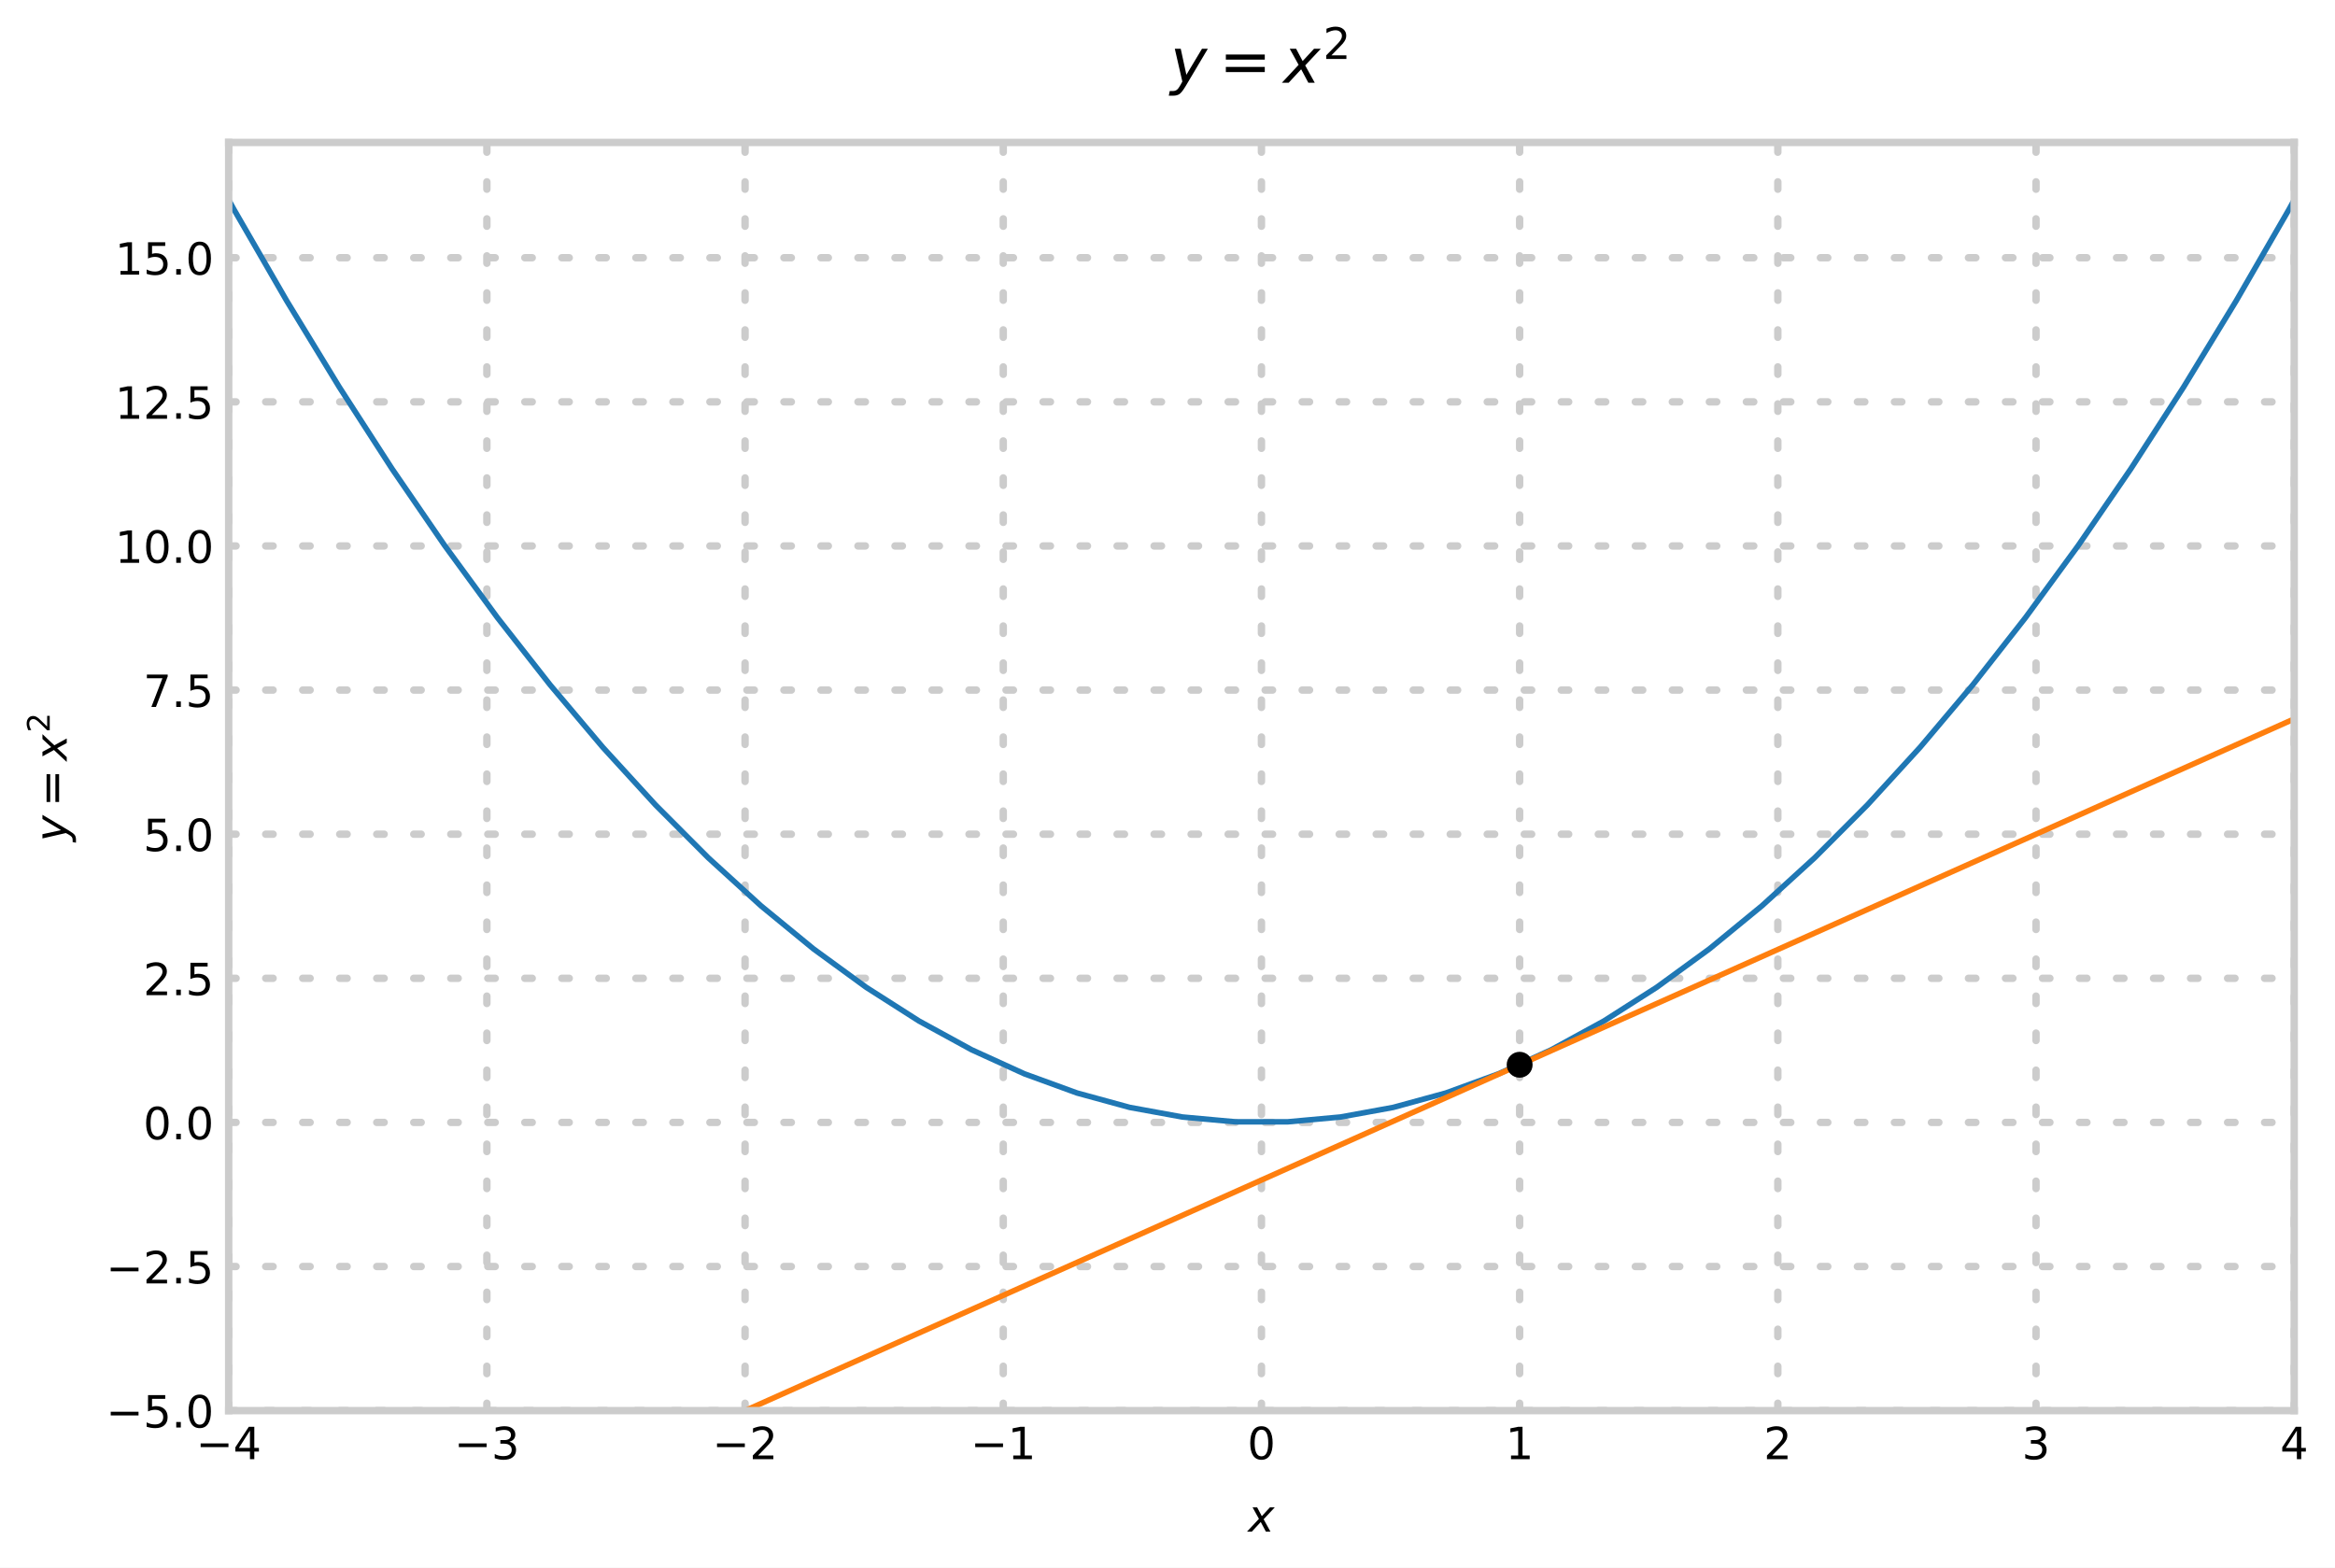
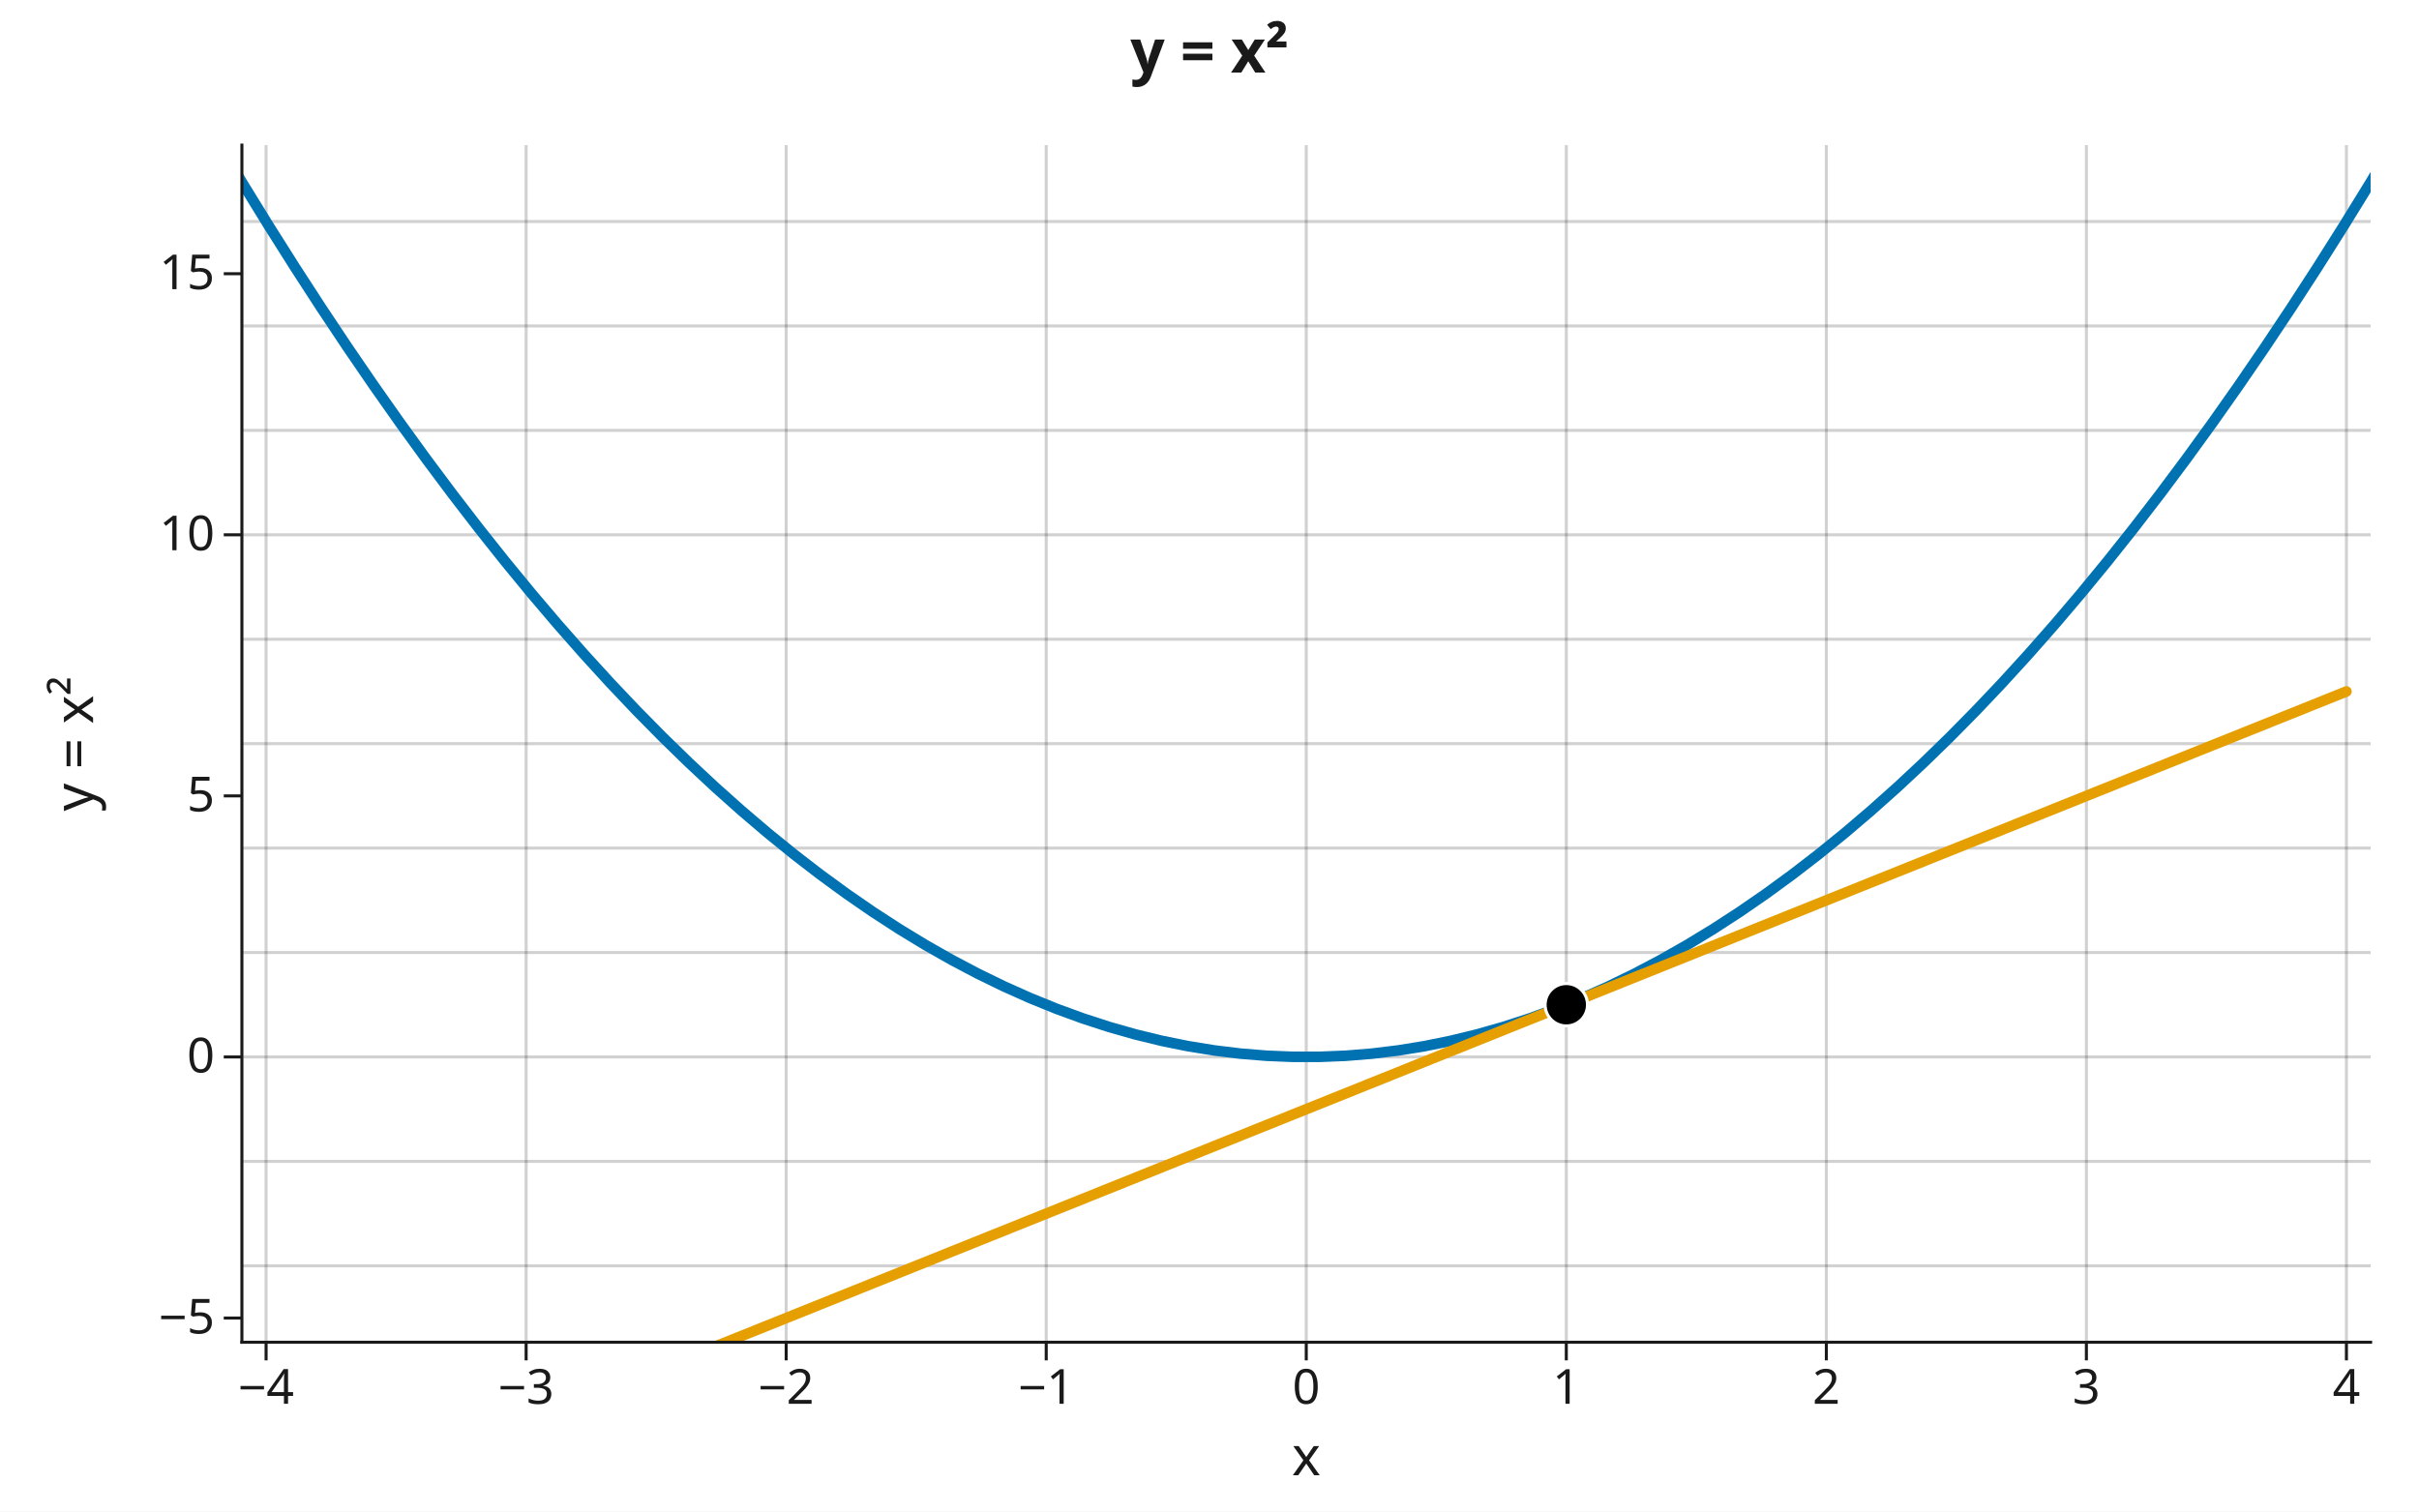
- <svg xmlns="http://www.w3.org/2000/svg" xmlns:xlink="http://www.w3.org/1999/xlink" width="630.797pt" height="423.554pt" viewBox="0 0 630.797 423.554" version="1.1">
-   <defs>
-     <style type="text/css">*{stroke-linejoin: round; stroke-linecap: butt}</style>
-   </defs>
-   <g id="figure_1">
-     <g id="patch_1">
-       <path d="M 0 423.554  L 630.797 423.554  L 630.797 0  L 0 0  z " style="fill: #ffffff" />
+ <svg xmlns="http://www.w3.org/2000/svg" width="680" height="425" viewBox="0 0 800 500" font-family="'Noto Sans', 'Helvetica Neue', Arial, sans-serif">
+   <rect width="800" height="500" fill="white" />
+   <text x="400" y="24" text-anchor="middle" font-size="20" font-weight="600" fill="#1a1a1a">y = x²</text>
+   <svg color="#1a1a1a" y="32" x="0" viewBox="0 0 800 468" height="468" width="800" text-anchor="middle" font-size="16" fill="currentColor" class="plot-d6a7b5">
+     <style>:where(.plot-d6a7b5) {
+   --plot-background: white;
+   display: block;
+   height: auto;
+   height: intrinsic;
+   max-width: 100%;
+ }
+ :where(.plot-d6a7b5 text),
+ :where(.plot-d6a7b5 tspan) {
+   white-space: pre;
+ }</style>
+     <g stroke="currentColor" fill="none" aria-hidden="true" aria-label="y-axis tick">
+       <path d="M0,0L-6,0" transform="translate(80,404)" />
+       <path d="M0,0L-6,0" transform="translate(80,317.6364)" />
+       <path d="M0,0L-6,0" transform="translate(80,231.2727)" />
+       <path d="M0,0L-6,0" transform="translate(80,144.9091)" />
+       <path d="M0,0L-6,0" transform="translate(80,58.54545)" />
    </g>
-     <g id="axes_1">
-       <g id="patch_2">
-         <path d="M 61.779 381.126  L 619.779 381.126  L 619.779 38.488  L 61.779 38.488  z " style="fill: #ffffff" />
-       </g>
-       <g id="matplotlib.axis_1">
-         <g id="xtick_1">
-           <g id="line2d_1">
-             <path d="M 61.779 381.126  L 61.779 38.488  " clip-path="url(#p962f9f8235)" style="fill: none; stroke-dasharray: 2,8; stroke-dashoffset: 0; stroke: #cccccc; stroke-width: 2; stroke-linecap: round" />
-           </g>
-           <g id="line2d_2" />
-           <g id="text_1">
-             <g transform="translate(52.93406 394.2442) scale(0.12 -0.12)">
-               <defs>
-                 <path id="DejaVuSans-2212" d="M 678 2272  L 4684 2272  L 4684 1741  L 678 1741  L 678 2272  z " transform="scale(0.015625)" />
-                 <path id="DejaVuSans-34" d="M 2419 4116  L 825 1625  L 2419 1625  L 2419 4116  z M 2253 4666  L 3047 4666  L 3047 1625  L 3713 1625  L 3713 1100  L 3047 1100  L 3047 0  L 2419 0  L 2419 1100  L 313 1100  L 313 1709  L 2253 4666  z " transform="scale(0.015625)" />
-               </defs>
-               <use xlink:href="#DejaVuSans-2212" />
-               <use xlink:href="#DejaVuSans-34" x="83.789" />
-             </g>
-           </g>
-         </g>
-         <g id="xtick_2">
-           <g id="line2d_3">
-             <path d="M 131.529 381.126  L 131.529 38.488  " clip-path="url(#p962f9f8235)" style="fill: none; stroke-dasharray: 2,8; stroke-dashoffset: 0; stroke: #cccccc; stroke-width: 2; stroke-linecap: round" />
-           </g>
-           <g id="line2d_4" />
-           <g id="text_2">
-             <g transform="translate(122.6841 394.2442) scale(0.12 -0.12)">
-               <defs>
-                 <path id="DejaVuSans-33" d="M 2597 2516  Q 3050 2419 3304 2112  Q 3559 1806 3559 1356  Q 3559 666 3084 287  Q 2609 -91 1734 -91  Q 1441 -91 1130 -33  Q 819 25 488 141  L 488 750  Q 750 597 1062 519  Q 1375 441 1716 441  Q 2309 441 2620 675  Q 2931 909 2931 1356  Q 2931 1769 2642 2001  Q 2353 2234 1838 2234  L 1294 2234  L 1294 2753  L 1863 2753  Q 2328 2753 2575 2939  Q 2822 3125 2822 3475  Q 2822 3834 2567 4026  Q 2313 4219 1838 4219  Q 1578 4219 1281 4162  Q 984 4106 628 3988  L 628 4550  Q 988 4650 1302 4700  Q 1616 4750 1894 4750  Q 2613 4750 3031 4423  Q 3450 4097 3450 3541  Q 3450 3153 3228 2886  Q 3006 2619 2597 2516  z " transform="scale(0.015625)" />
-               </defs>
-               <use xlink:href="#DejaVuSans-2212" />
-               <use xlink:href="#DejaVuSans-33" x="83.789" />
-             </g>
-           </g>
-         </g>
-         <g id="xtick_3">
-           <g id="line2d_5">
-             <path d="M 201.279 381.126  L 201.279 38.488  " clip-path="url(#p962f9f8235)" style="fill: none; stroke-dasharray: 2,8; stroke-dashoffset: 0; stroke: #cccccc; stroke-width: 2; stroke-linecap: round" />
-           </g>
-           <g id="line2d_6" />
-           <g id="text_3">
-             <g transform="translate(192.4341 394.2442) scale(0.12 -0.12)">
-               <defs>
-                 <path id="DejaVuSans-32" d="M 1228 531  L 3431 531  L 3431 0  L 469 0  L 469 531  Q 828 903 1448 1529  Q 2069 2156 2228 2338  Q 2531 2678 2651 2914  Q 2772 3150 2772 3378  Q 2772 3750 2511 3984  Q 2250 4219 1831 4219  Q 1534 4219 1204 4116  Q 875 4013 500 3803  L 500 4441  Q 881 4594 1212 4672  Q 1544 4750 1819 4750  Q 2544 4750 2975 4387  Q 3406 4025 3406 3419  Q 3406 3131 3298 2873  Q 3191 2616 2906 2266  Q 2828 2175 2409 1742  Q 1991 1309 1228 531  z " transform="scale(0.015625)" />
-               </defs>
-               <use xlink:href="#DejaVuSans-2212" />
-               <use xlink:href="#DejaVuSans-32" x="83.789" />
-             </g>
-           </g>
-         </g>
-         <g id="xtick_4">
-           <g id="line2d_7">
-             <path d="M 271.029 381.126  L 271.029 38.488  " clip-path="url(#p962f9f8235)" style="fill: none; stroke-dasharray: 2,8; stroke-dashoffset: 0; stroke: #cccccc; stroke-width: 2; stroke-linecap: round" />
-           </g>
-           <g id="line2d_8" />
-           <g id="text_4">
-             <g transform="translate(262.1841 394.2442) scale(0.12 -0.12)">
-               <defs>
-                 <path id="DejaVuSans-31" d="M 794 531  L 1825 531  L 1825 4091  L 703 3866  L 703 4441  L 1819 4666  L 2450 4666  L 2450 531  L 3481 531  L 3481 0  L 794 0  L 794 531  z " transform="scale(0.015625)" />
-               </defs>
-               <use xlink:href="#DejaVuSans-2212" />
-               <use xlink:href="#DejaVuSans-31" x="83.789" />
-             </g>
-           </g>
-         </g>
-         <g id="xtick_5">
-           <g id="line2d_9">
-             <path d="M 340.779 381.126  L 340.779 38.488  " clip-path="url(#p962f9f8235)" style="fill: none; stroke-dasharray: 2,8; stroke-dashoffset: 0; stroke: #cccccc; stroke-width: 2; stroke-linecap: round" />
-           </g>
-           <g id="line2d_10" />
-           <g id="text_5">
-             <g transform="translate(336.9619 394.2442) scale(0.12 -0.12)">
-               <defs>
-                 <path id="DejaVuSans-30" d="M 2034 4250  Q 1547 4250 1301 3770  Q 1056 3291 1056 2328  Q 1056 1369 1301 889  Q 1547 409 2034 409  Q 2525 409 2770 889  Q 3016 1369 3016 2328  Q 3016 3291 2770 3770  Q 2525 4250 2034 4250  z M 2034 4750  Q 2819 4750 3233 4129  Q 3647 3509 3647 2328  Q 3647 1150 3233 529  Q 2819 -91 2034 -91  Q 1250 -91 836 529  Q 422 1150 422 2328  Q 422 3509 836 4129  Q 1250 4750 2034 4750  z " transform="scale(0.015625)" />
-               </defs>
-               <use xlink:href="#DejaVuSans-30" />
-             </g>
-           </g>
-         </g>
-         <g id="xtick_6">
-           <g id="line2d_11">
-             <path d="M 410.529 381.126  L 410.529 38.488  " clip-path="url(#p962f9f8235)" style="fill: none; stroke-dasharray: 2,8; stroke-dashoffset: 0; stroke: #cccccc; stroke-width: 2; stroke-linecap: round" />
-           </g>
-           <g id="line2d_12" />
-           <g id="text_6">
-             <g transform="translate(406.7119 394.2442) scale(0.12 -0.12)">
-               <use xlink:href="#DejaVuSans-31" />
-             </g>
-           </g>
-         </g>
-         <g id="xtick_7">
-           <g id="line2d_13">
-             <path d="M 480.279 381.126  L 480.279 38.488  " clip-path="url(#p962f9f8235)" style="fill: none; stroke-dasharray: 2,8; stroke-dashoffset: 0; stroke: #cccccc; stroke-width: 2; stroke-linecap: round" />
-           </g>
-           <g id="line2d_14" />
-           <g id="text_7">
-             <g transform="translate(476.4619 394.2442) scale(0.12 -0.12)">
-               <use xlink:href="#DejaVuSans-32" />
-             </g>
-           </g>
-         </g>
-         <g id="xtick_8">
-           <g id="line2d_15">
-             <path d="M 550.029 381.126  L 550.029 38.488  " clip-path="url(#p962f9f8235)" style="fill: none; stroke-dasharray: 2,8; stroke-dashoffset: 0; stroke: #cccccc; stroke-width: 2; stroke-linecap: round" />
-           </g>
-           <g id="line2d_16" />
-           <g id="text_8">
-             <g transform="translate(546.2119 394.2442) scale(0.12 -0.12)">
-               <use xlink:href="#DejaVuSans-33" />
-             </g>
-           </g>
-         </g>
-         <g id="xtick_9">
-           <g id="line2d_17">
-             <path d="M 619.779 381.126  L 619.779 38.488  " clip-path="url(#p962f9f8235)" style="fill: none; stroke-dasharray: 2,8; stroke-dashoffset: 0; stroke: #cccccc; stroke-width: 2; stroke-linecap: round" />
-           </g>
-           <g id="line2d_18" />
-           <g id="text_9">
-             <g transform="translate(615.9619 394.2442) scale(0.12 -0.12)">
-               <use xlink:href="#DejaVuSans-34" />
-             </g>
-           </g>
-         </g>
-         <g id="text_10">
-           <g transform="translate(337.1794 413.8579) scale(0.12 -0.12)">
-             <defs>
-               <path id="DejaVuSans-Oblique-78" d="M 3841 3500  L 2234 1784  L 3219 0  L 2559 0  L 1819 1388  L 531 0  L -166 0  L 1556 1844  L 641 3500  L 1300 3500  L 1972 2234  L 3144 3500  L 3841 3500  z " transform="scale(0.015625)" />
-             </defs>
-             <use xlink:href="#DejaVuSans-Oblique-78" transform="translate(0 0.3125)" />
-           </g>
-         </g>
-       </g>
-       <g id="matplotlib.axis_2">
-         <g id="ytick_1">
-           <g id="line2d_19">
-             <path d="M 61.779 381.126  L 619.779 381.126  " clip-path="url(#p962f9f8235)" style="fill: none; stroke-dasharray: 2,8; stroke-dashoffset: 0; stroke: #cccccc; stroke-width: 2; stroke-linecap: round" />
-           </g>
-           <g id="line2d_20" />
-           <g id="text_11">
-             <g transform="translate(28.64 385.6851) scale(0.12 -0.12)">
-               <defs>
-                 <path id="DejaVuSans-35" d="M 691 4666  L 3169 4666  L 3169 4134  L 1269 4134  L 1269 2991  Q 1406 3038 1543 3061  Q 1681 3084 1819 3084  Q 2600 3084 3056 2656  Q 3513 2228 3513 1497  Q 3513 744 3044 326  Q 2575 -91 1722 -91  Q 1428 -91 1123 -41  Q 819 9 494 109  L 494 744  Q 775 591 1075 516  Q 1375 441 1709 441  Q 2250 441 2565 725  Q 2881 1009 2881 1497  Q 2881 1984 2565 2268  Q 2250 2553 1709 2553  Q 1456 2553 1204 2497  Q 953 2441 691 2322  L 691 4666  z " transform="scale(0.015625)" />
-                 <path id="DejaVuSans-2e" d="M 684 794  L 1344 794  L 1344 0  L 684 0  L 684 794  z " transform="scale(0.015625)" />
-               </defs>
-               <use xlink:href="#DejaVuSans-2212" />
-               <use xlink:href="#DejaVuSans-35" x="83.789" />
-               <use xlink:href="#DejaVuSans-2e" x="147.412" />
-               <use xlink:href="#DejaVuSans-30" x="179.199" />
-             </g>
-           </g>
-         </g>
-         <g id="ytick_2">
-           <g id="line2d_21">
-             <path d="M 61.779 342.19  L 619.779 342.19  " clip-path="url(#p962f9f8235)" style="fill: none; stroke-dasharray: 2,8; stroke-dashoffset: 0; stroke: #cccccc; stroke-width: 2; stroke-linecap: round" />
-           </g>
-           <g id="line2d_22" />
-           <g id="text_12">
-             <g transform="translate(28.64 346.749) scale(0.12 -0.12)">
-               <use xlink:href="#DejaVuSans-2212" />
-               <use xlink:href="#DejaVuSans-32" x="83.789" />
-               <use xlink:href="#DejaVuSans-2e" x="147.412" />
-               <use xlink:href="#DejaVuSans-35" x="179.199" />
-             </g>
-           </g>
-         </g>
-         <g id="ytick_3">
-           <g id="line2d_23">
-             <path d="M 61.779 303.254  L 619.779 303.254  " clip-path="url(#p962f9f8235)" style="fill: none; stroke-dasharray: 2,8; stroke-dashoffset: 0; stroke: #cccccc; stroke-width: 2; stroke-linecap: round" />
-           </g>
-           <g id="line2d_24" />
-           <g id="text_13">
-             <g transform="translate(38.69562 307.8128) scale(0.12 -0.12)">
-               <use xlink:href="#DejaVuSans-30" />
-               <use xlink:href="#DejaVuSans-2e" x="63.623" />
-               <use xlink:href="#DejaVuSans-30" x="95.41" />
-             </g>
-           </g>
-         </g>
-         <g id="ytick_4">
-           <g id="line2d_25">
-             <path d="M 61.779 264.318  L 619.779 264.318  " clip-path="url(#p962f9f8235)" style="fill: none; stroke-dasharray: 2,8; stroke-dashoffset: 0; stroke: #cccccc; stroke-width: 2; stroke-linecap: round" />
-           </g>
-           <g id="line2d_26" />
-           <g id="text_14">
-             <g transform="translate(38.69562 268.8767) scale(0.12 -0.12)">
-               <use xlink:href="#DejaVuSans-32" />
-               <use xlink:href="#DejaVuSans-2e" x="63.623" />
-               <use xlink:href="#DejaVuSans-35" x="95.41" />
-             </g>
-           </g>
-         </g>
-         <g id="ytick_5">
-           <g id="line2d_27">
-             <path d="M 61.779 225.381  L 619.779 225.381  " clip-path="url(#p962f9f8235)" style="fill: none; stroke-dasharray: 2,8; stroke-dashoffset: 0; stroke: #cccccc; stroke-width: 2; stroke-linecap: round" />
-           </g>
-           <g id="line2d_28" />
-           <g id="text_15">
-             <g transform="translate(38.69562 229.9405) scale(0.12 -0.12)">
-               <use xlink:href="#DejaVuSans-35" />
-               <use xlink:href="#DejaVuSans-2e" x="63.623" />
-               <use xlink:href="#DejaVuSans-30" x="95.41" />
-             </g>
-           </g>
-         </g>
-         <g id="ytick_6">
-           <g id="line2d_29">
-             <path d="M 61.779 186.445  L 619.779 186.445  " clip-path="url(#p962f9f8235)" style="fill: none; stroke-dasharray: 2,8; stroke-dashoffset: 0; stroke: #cccccc; stroke-width: 2; stroke-linecap: round" />
-           </g>
-           <g id="line2d_30" />
-           <g id="text_16">
-             <g transform="translate(38.69562 191.0044) scale(0.12 -0.12)">
-               <defs>
-                 <path id="DejaVuSans-37" d="M 525 4666  L 3525 4666  L 3525 4397  L 1831 0  L 1172 0  L 2766 4134  L 525 4134  L 525 4666  z " transform="scale(0.015625)" />
-               </defs>
-               <use xlink:href="#DejaVuSans-37" />
-               <use xlink:href="#DejaVuSans-2e" x="63.623" />
-               <use xlink:href="#DejaVuSans-35" x="95.41" />
-             </g>
-           </g>
-         </g>
-         <g id="ytick_7">
-           <g id="line2d_31">
-             <path d="M 61.779 147.509  L 619.779 147.509  " clip-path="url(#p962f9f8235)" style="fill: none; stroke-dasharray: 2,8; stroke-dashoffset: 0; stroke: #cccccc; stroke-width: 2; stroke-linecap: round" />
-           </g>
-           <g id="line2d_32" />
-           <g id="text_17">
-             <g transform="translate(31.06063 152.0683) scale(0.12 -0.12)">
-               <use xlink:href="#DejaVuSans-31" />
-               <use xlink:href="#DejaVuSans-30" x="63.623" />
-               <use xlink:href="#DejaVuSans-2e" x="127.246" />
-               <use xlink:href="#DejaVuSans-30" x="159.033" />
-             </g>
-           </g>
-         </g>
-         <g id="ytick_8">
-           <g id="line2d_33">
-             <path d="M 61.779 108.573  L 619.779 108.573  " clip-path="url(#p962f9f8235)" style="fill: none; stroke-dasharray: 2,8; stroke-dashoffset: 0; stroke: #cccccc; stroke-width: 2; stroke-linecap: round" />
-           </g>
-           <g id="line2d_34" />
-           <g id="text_18">
-             <g transform="translate(31.06063 113.1321) scale(0.12 -0.12)">
-               <use xlink:href="#DejaVuSans-31" />
-               <use xlink:href="#DejaVuSans-32" x="63.623" />
-               <use xlink:href="#DejaVuSans-2e" x="127.246" />
-               <use xlink:href="#DejaVuSans-35" x="159.033" />
-             </g>
-           </g>
-         </g>
-         <g id="ytick_9">
-           <g id="line2d_35">
-             <path d="M 61.779 69.637  L 619.779 69.637  " clip-path="url(#p962f9f8235)" style="fill: none; stroke-dasharray: 2,8; stroke-dashoffset: 0; stroke: #cccccc; stroke-width: 2; stroke-linecap: round" />
-           </g>
-           <g id="line2d_36" />
-           <g id="text_19">
-             <g transform="translate(31.06063 74.19598) scale(0.12 -0.12)">
-               <use xlink:href="#DejaVuSans-31" />
-               <use xlink:href="#DejaVuSans-35" x="63.623" />
-               <use xlink:href="#DejaVuSans-2e" x="127.246" />
-               <use xlink:href="#DejaVuSans-30" x="159.033" />
-             </g>
-           </g>
-         </g>
-         <g id="text_20">
-           <g transform="translate(18.12 227.387) rotate(-90) scale(0.12 -0.12)">
-             <defs>
-               <path id="DejaVuSans-Oblique-79" d="M 1588 -325  Q 1188 -997 936 -1164  Q 684 -1331 294 -1331  L -159 -1331  L -63 -850  L 269 -850  Q 509 -850 678 -719  Q 847 -588 1056 -206  L 1234 128  L 459 3500  L 1069 3500  L 1650 819  L 3256 3500  L 3859 3500  L 1588 -325  z " transform="scale(0.015625)" />
-               <path id="DejaVuSans-3d" d="M 678 2906  L 4684 2906  L 4684 2381  L 678 2381  L 678 2906  z M 678 1631  L 4684 1631  L 4684 1100  L 678 1100  L 678 1631  z " transform="scale(0.015625)" />
-             </defs>
-             <use xlink:href="#DejaVuSans-Oblique-79" transform="translate(0 0.765625)" />
-             <use xlink:href="#DejaVuSans-3d" transform="translate(78.66211 0.765625)" />
-             <use xlink:href="#DejaVuSans-Oblique-78" transform="translate(181.9336 0.765625)" />
-             <use xlink:href="#DejaVuSans-32" transform="translate(245.5794 39.04688) scale(0.7)" />
-           </g>
-         </g>
-       </g>
-       <g id="line2d_37">
-         <path d="M 32.535 -1  L 34.733 3.408  L 48.968 30.652  L 63.203 56.599  L 77.438 81.248  L 91.672 104.6  L 105.907 126.655  L 120.142 147.412  L 134.376 166.872  L 148.611 185.034  L 162.846 201.9  L 177.08 217.468  L 191.315 231.738  L 205.55 244.712  L 219.784 256.388  L 234.019 266.766  L 248.254 275.848  L 262.489 283.632  L 276.723 290.118  L 290.958 295.308  L 305.193 299.2  L 319.427 301.794  L 333.662 303.092  L 347.897 303.092  L 362.131 301.794  L 376.366 299.2  L 390.601 295.308  L 404.835 290.118  L 419.07 283.632  L 433.305 275.848  L 447.54 266.766  L 461.774 256.388  L 476.009 244.712  L 490.244 231.738  L 504.478 217.468  L 518.713 201.9  L 532.948 185.034  L 547.182 166.872  L 561.417 147.412  L 575.652 126.655  L 589.887 104.6  L 604.121 81.248  L 618.356 56.599  L 631.797 32.099  " clip-path="url(#p962f9f8235)" style="fill: none; stroke: #1f77b4; stroke-width: 1.5; stroke-linecap: square" />
-       </g>
-       <g id="line2d_38">
-         <path d="M 104.035 424.554  L 410.529 287.679  L 631.797 188.866  " clip-path="url(#p962f9f8235)" style="fill: none; stroke: #ff7f0e; stroke-width: 1.5; stroke-linecap: square" />
-       </g>
-       <g id="line2d_39">
-         <defs>
-           <path id="mef33748817" d="M 0 3  C 0.796 3 1.559 2.684 2.121 2.121  C 2.684 1.559 3 0.796 3 0  C 3 -0.796 2.684 -1.559 2.121 -2.121  C 1.559 -2.684 0.796 -3 0 -3  C -0.796 -3 -1.559 -2.684 -2.121 -2.121  C -2.684 -1.559 -3 -0.796 -3 0  C -3 0.796 -2.684 1.559 -2.121 2.121  C -1.559 2.684 -0.796 3 0 3  z " style="stroke: #000000" />
-         </defs>
-         <g clip-path="url(#p962f9f8235)">
-           <use xlink:href="#mef33748817" x="410.529" y="287.679" style="stroke: #000000" />
-         </g>
-       </g>
-       <g id="patch_3">
-         <path d="M 61.779 381.126  L 61.779 38.488  " style="fill: none; stroke: #cccccc; stroke-width: 2; stroke-linejoin: miter; stroke-linecap: square" />
-       </g>
-       <g id="patch_4">
-         <path d="M 619.779 381.126  L 619.779 38.488  " style="fill: none; stroke: #cccccc; stroke-width: 2; stroke-linejoin: miter; stroke-linecap: square" />
-       </g>
-       <g id="patch_5">
-         <path d="M 61.779 381.126  L 619.779 381.126  " style="fill: none; stroke: #cccccc; stroke-width: 2; stroke-linejoin: miter; stroke-linecap: square" />
-       </g>
-       <g id="patch_6">
-         <path d="M 61.779 38.488  L 619.779 38.488  " style="fill: none; stroke: #cccccc; stroke-width: 2; stroke-linejoin: miter; stroke-linecap: square" />
-       </g>
-       <g id="text_21">
-         <g transform="translate(316.1674 22.488) scale(0.168 -0.168)">
-           <use xlink:href="#DejaVuSans-Oblique-79" transform="translate(0 0.765625)" />
-           <use xlink:href="#DejaVuSans-3d" transform="translate(78.66211 0.765625)" />
-           <use xlink:href="#DejaVuSans-Oblique-78" transform="translate(181.9336 0.765625)" />
-           <use xlink:href="#DejaVuSans-32" transform="translate(245.5794 39.04688) scale(0.7)" />
-         </g>
+     <g transform="translate(-9,0)" font-variant="tabular-nums" text-anchor="end" aria-label="y-axis tick label">
+       <text transform="translate(80,404)" y="0.32em">−5</text>
+       <text transform="translate(80,317.6364)" y="0.32em">0</text>
+       <text transform="translate(80,231.2727)" y="0.32em">5</text>
+       <text transform="translate(80,144.9091)" y="0.32em">10</text>
+       <text transform="translate(80,58.54545)" y="0.32em">15</text>
+     </g>
+     <g font-size="18" transform="translate(-62,0)" aria-label="y-axis label">
+       <text transform="translate(80,214) rotate(-90)" y="0.71em">y = x²</text>
+     </g>
+     <g stroke="currentColor" fill="none" aria-hidden="true" aria-label="x-axis tick">
+       <path d="M0,0L0,6" transform="translate(88,412)" />
+       <path d="M0,0L0,6" transform="translate(174,412)" />
+       <path d="M0,0L0,6" transform="translate(260,412)" />
+       <path d="M0,0L0,6" transform="translate(346,412)" />
+       <path d="M0,0L0,6" transform="translate(432,412)" />
+       <path d="M0,0L0,6" transform="translate(518,412)" />
+       <path d="M0,0L0,6" transform="translate(604,412)" />
+       <path d="M0,0L0,6" transform="translate(690,412)" />
+       <path d="M0,0L0,6" transform="translate(776,412)" />
+     </g>
+     <g transform="translate(0,9)" font-variant="tabular-nums" aria-label="x-axis tick label">
+       <text transform="translate(88,412)" y="0.71em">−4</text>
+       <text transform="translate(174,412)" y="0.71em">−3</text>
+       <text transform="translate(260,412)" y="0.71em">−2</text>
+       <text transform="translate(346,412)" y="0.71em">−1</text>
+       <text transform="translate(432,412)" y="0.71em">0</text>
+       <text transform="translate(518,412)" y="0.71em">1</text>
+       <text transform="translate(604,412)" y="0.71em">2</text>
+       <text transform="translate(690,412)" y="0.71em">3</text>
+       <text transform="translate(776,412)" y="0.71em">4</text>
+     </g>
+     <g font-size="18" transform="translate(0,44)" aria-label="x-axis label">
+       <text transform="translate(432,412)">x</text>
+     </g>
+     <g stroke-opacity="0.18" stroke="#000" aria-hidden="true" aria-label="x-grid">
+       <line y2="412" y1="16" x2="88" x1="88" />
+       <line y2="412" y1="16" x2="174" x1="174" />
+       <line y2="412" y1="16" x2="260" x1="260" />
+       <line y2="412" y1="16" x2="346" x1="346" />
+       <line y2="412" y1="16" x2="432" x1="432" />
+       <line y2="412" y1="16" x2="518" x1="518" />
+       <line y2="412" y1="16" x2="604" x1="604" />
+       <line y2="412" y1="16" x2="690" x1="690" />
+       <line y2="412" y1="16" x2="776" x1="776" />
+     </g>
+     <g stroke-opacity="0.18" stroke="#000" aria-hidden="true" aria-label="y-grid">
+       <line y2="386.727" y1="386.727" x2="784" x1="80" />
+       <line y2="352.182" y1="352.182" x2="784" x1="80" />
+       <line y2="317.636" y1="317.636" x2="784" x1="80" />
+       <line y2="283.091" y1="283.091" x2="784" x1="80" />
+       <line y2="248.545" y1="248.545" x2="784" x1="80" />
+       <line y2="214" y1="214" x2="784" x1="80" />
+       <line y2="179.455" y1="179.455" x2="784" x1="80" />
+       <line y2="144.909" y1="144.909" x2="784" x1="80" />
+       <line y2="110.364" y1="110.364" x2="784" x1="80" />
+       <line y2="75.818" y1="75.818" x2="784" x1="80" />
+       <line y2="41.273" y1="41.273" x2="784" x1="80" />
+     </g>
+     <clipPath id="plot-clip-16">
+       <rect height="396" width="704" y="16" x="80" />
+     </clipPath>
+     <g clip-path="url(#plot-clip-16)" aria-label="line">
+       <g stroke-linecap="round" stroke-linejoin="round" stroke-width="3.5" stroke="#0072B2" fill="none">
+         <path d="M2,-114.182L10.687,-96.911L19.374,-79.992L28.061,-63.426L36.747,-47.213L45.434,-31.352L54.121,-15.843L62.808,-0.687L71.495,14.117L80.182,28.568L88.869,42.667L97.556,56.413L106.242,69.807L114.929,82.848L123.616,95.537L132.303,107.873L140.99,119.857L149.677,131.489L158.364,142.768L167.051,153.694L175.737,164.268L184.424,174.49L193.111,184.359L201.798,193.876L210.485,203.04L219.172,211.852L227.859,220.311L236.545,228.418L245.232,236.172L253.919,243.574L262.606,250.623L271.293,257.32L279.98,263.665L288.667,269.657L297.354,275.296L306.04,280.583L314.727,285.518L323.414,290.1L332.101,294.329L340.788,298.207L349.475,301.731L358.162,304.903L366.848,307.723L375.535,310.19L384.222,312.305L392.909,314.068L401.596,315.477L410.283,316.535L418.97,317.24L427.657,317.592L436.343,317.592L445.03,317.24L453.717,316.535L462.404,315.477L471.091,314.068L479.778,312.305L488.465,310.19L497.152,307.723L505.838,304.903L514.525,301.731L523.212,298.207L531.899,294.329L540.586,290.1L549.273,285.518L557.96,280.583L566.646,275.296L575.333,269.657L584.02,263.665L592.707,257.32L601.394,250.623L610.081,243.574L618.768,236.172L627.455,228.418L636.141,220.311L644.828,211.852L653.515,203.04L662.202,193.876L670.889,184.359L679.576,174.49L688.263,164.268L696.949,153.694L705.636,142.768L714.323,131.489L723.01,119.857L731.697,107.873L740.384,95.537L749.071,82.848L757.758,69.807L766.444,56.413L775.131,42.667L783.818,28.568L792.505,14.117L801.192,-0.687L809.879,-15.843L818.566,-31.352L827.253,-47.213L835.939,-63.426L844.626,-79.992L853.313,-96.911L862,-114.182" />
      </g>
    </g>
-   </g>
-   <defs>
-     <clipPath id="p962f9f8235">
-       <rect x="61.779" y="38.488" width="558" height="342.638" />
-     </clipPath>
-   </defs>
+     <g clip-path="url(#plot-clip-16)" aria-label="line">
+       <g stroke-linecap="round" stroke-linejoin="round" stroke-width="3.5" stroke="#E69F00" fill="none">
+         <path d="M88,473.091L776,196.727" />
+       </g>
+     </g>
+     <g clip-path="url(#plot-clip-16)" aria-label="dot">
+       <g stroke="white" fill="black">
+         <circle r="7" cy="300.364" cx="518" />
+       </g>
+     </g>
+     <line y2="412" y1="412" x2="784" x1="80" stroke-linecap="square" stroke="currentColor" aria-label="frame" />
+     <line y2="412" y1="16" x2="80" x1="80" stroke-linecap="square" stroke="currentColor" aria-label="frame" />
+   </svg>
</svg>
